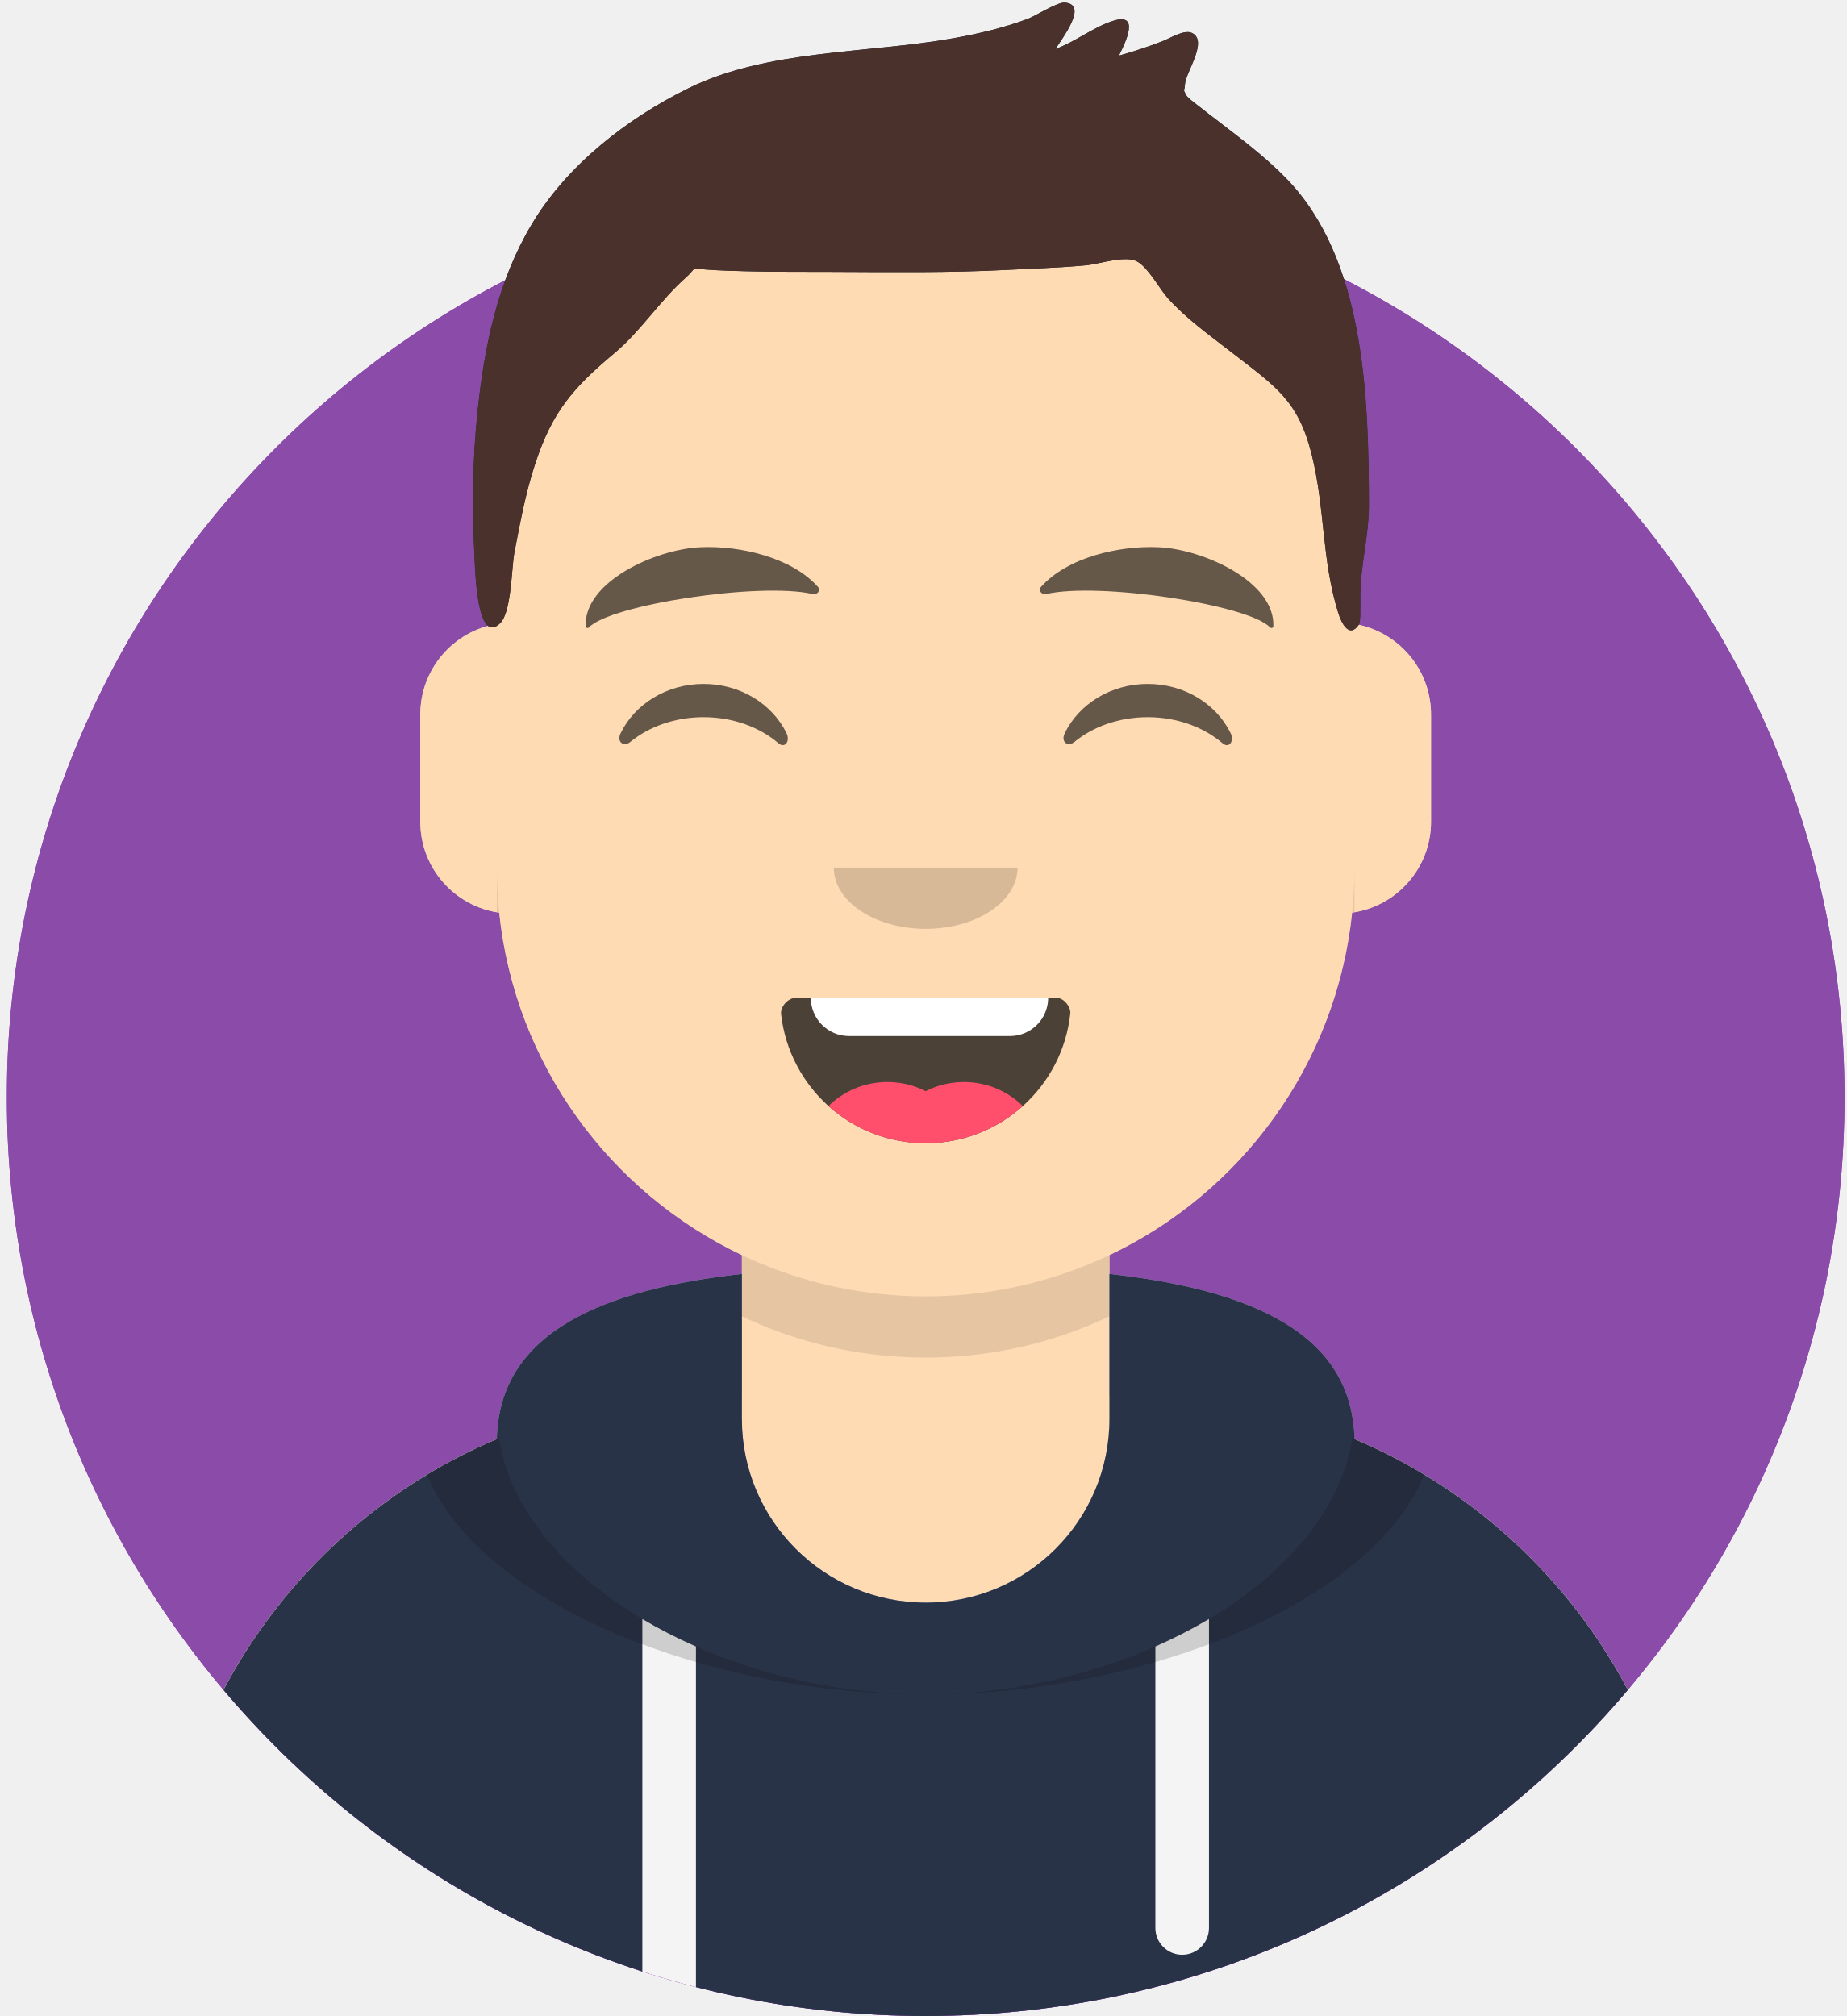
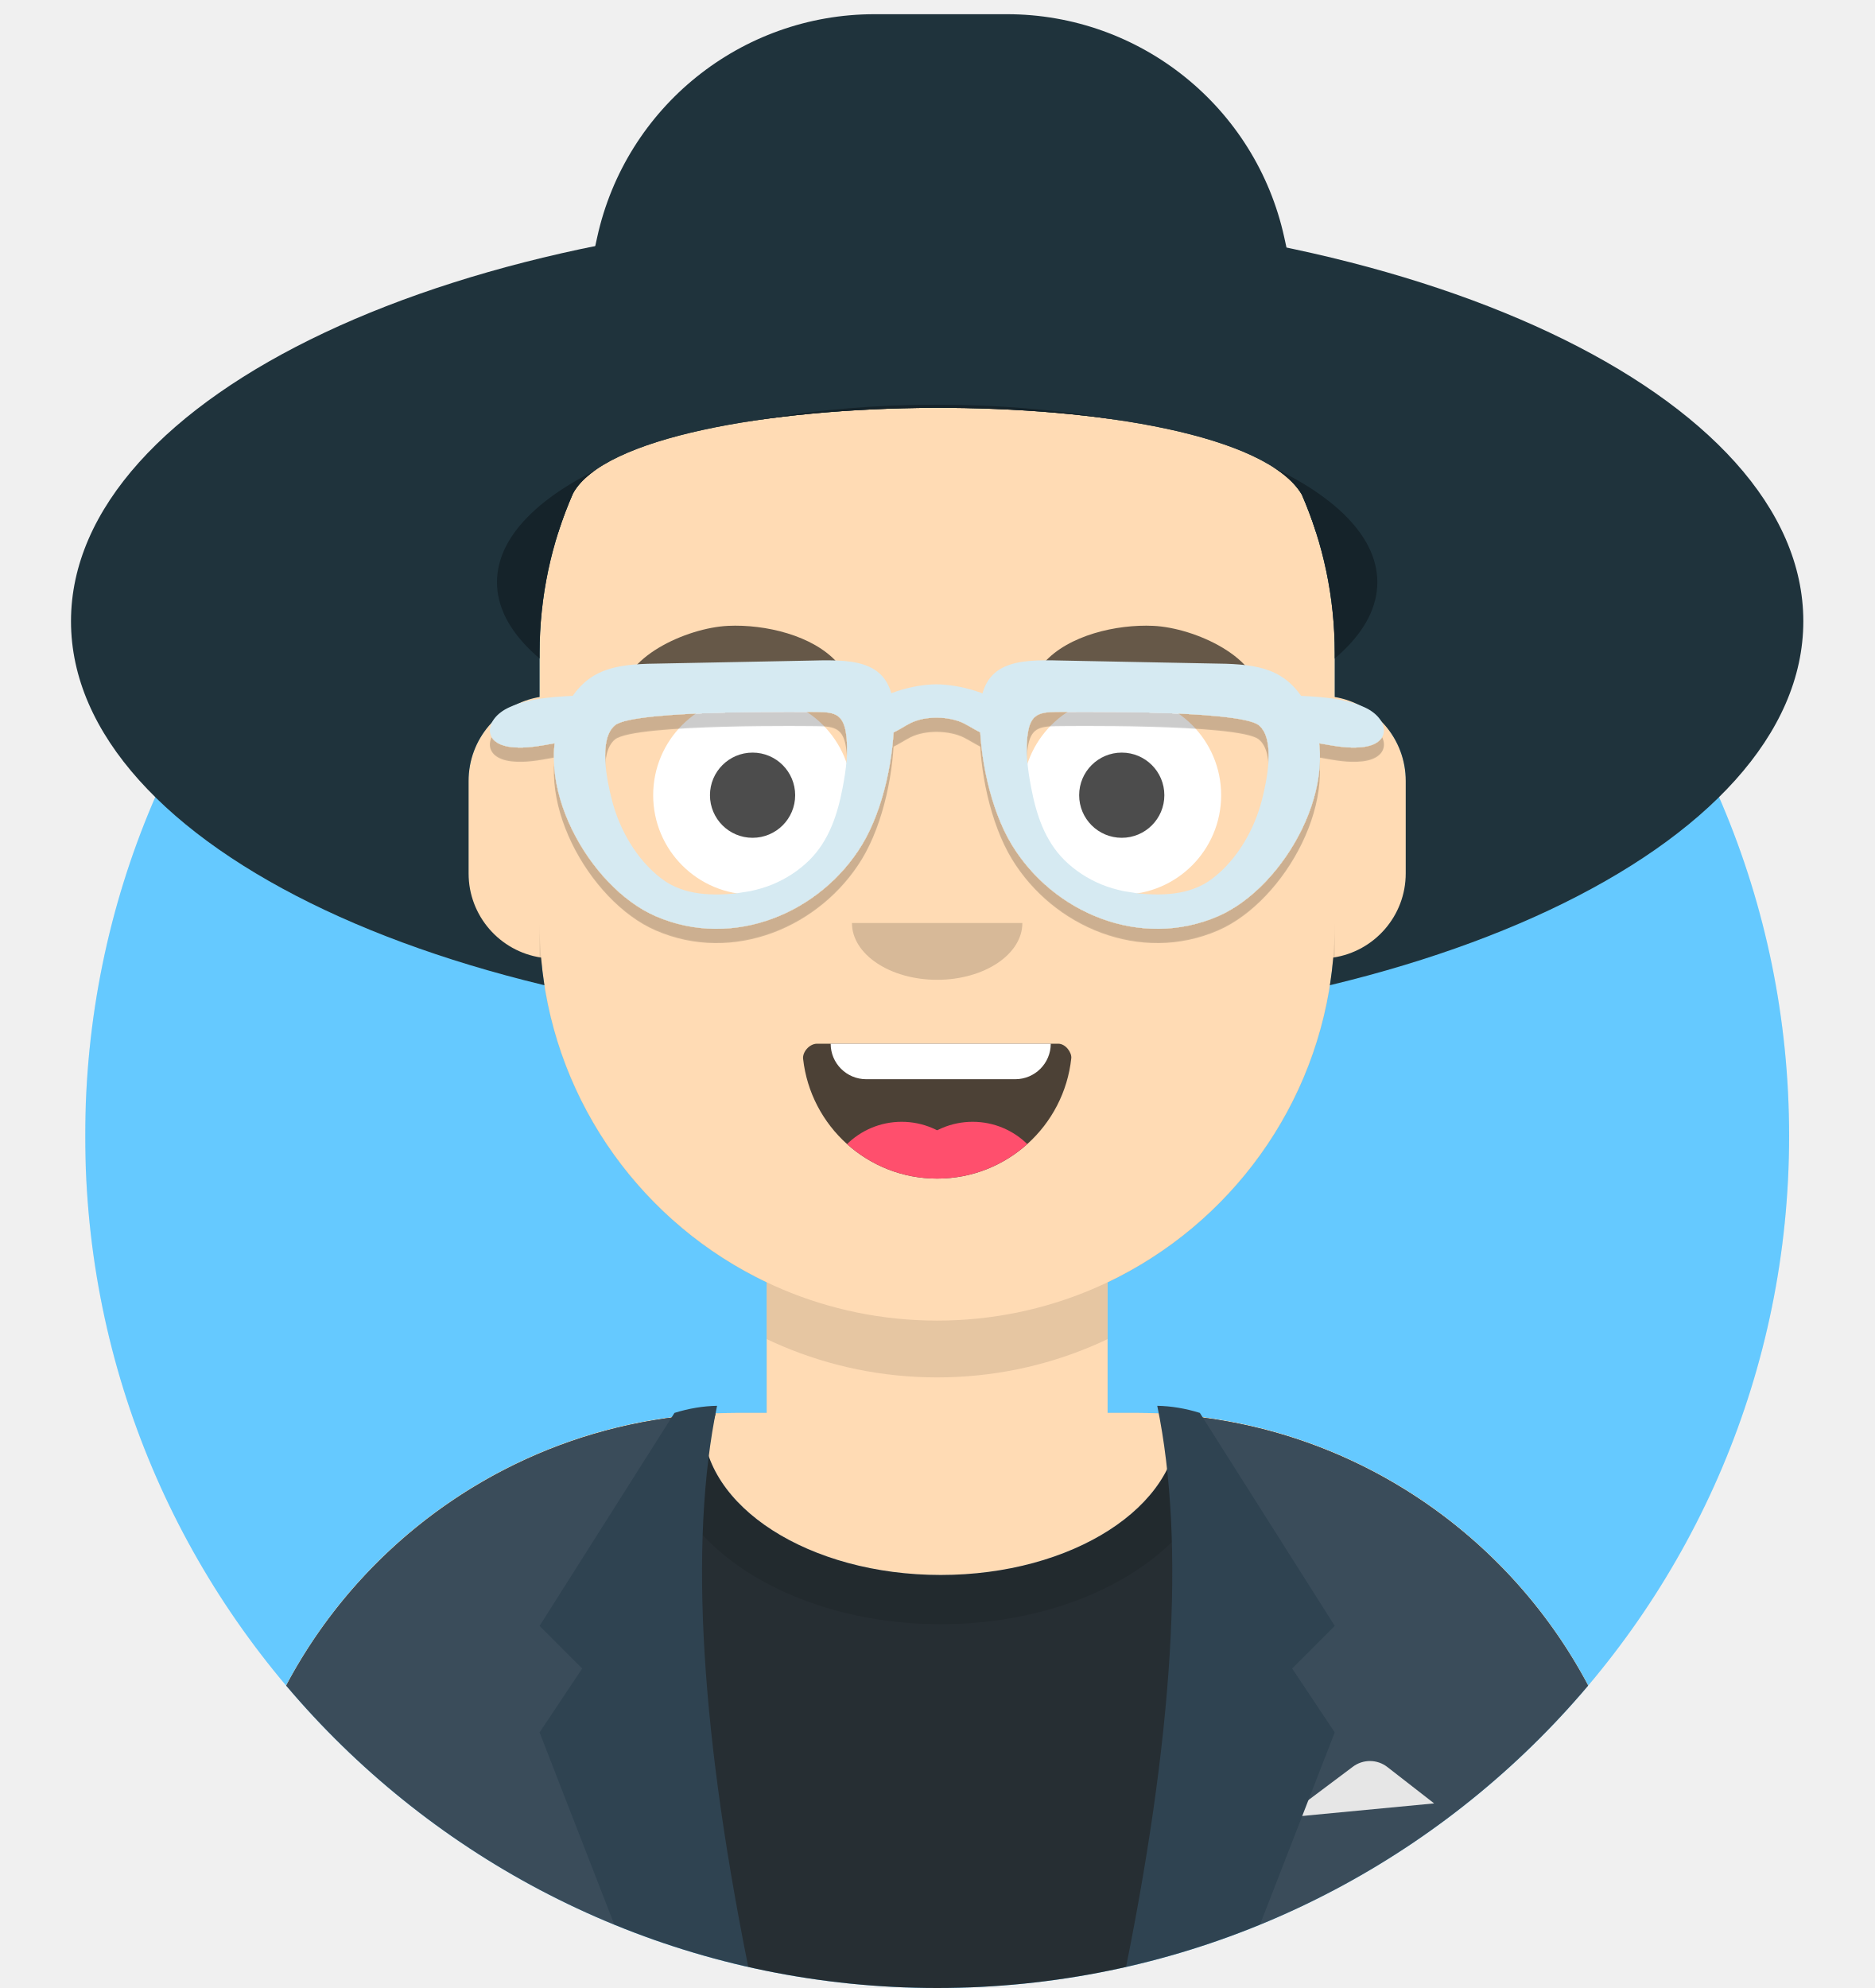
- <svg xmlns="http://www.w3.org/2000/svg" xmlns:xlink="http://www.w3.org/1999/xlink" width="217px" height="237px" viewBox="0 0 217 237" version="1.1">
+ <svg xmlns="http://www.w3.org/2000/svg" xmlns:xlink="http://www.w3.org/1999/xlink" width="264px" height="280px" viewBox="0 0 264 280" version="1.1">
  <defs>
-     <circle id="path-1" cx="108" cy="108" r="108" />
-     <path d="M-3.19744231e-14,144 L-3.19744231e-14,-1.42108547e-14 L237.6,-1.42108547e-14 L237.6,144 L226.8,144 C226.8,203.647 178.447,252 118.8,252 C59.153,252 10.8,203.647 10.8,144 L10.8,144 L-3.19744231e-14,144 Z" id="path-3" />
-     <path d="M90,0 C117.835,-5.11323436e-15 140.4,22.565 140.4,50.4 L140.401,55.949 C145.508,56.807 149.4,61.249 149.4,66.6 L149.4,79.2 C149.4,84.647 145.367,89.152 140.125,89.893 C138.265,107.718 127.114,122.78 111.601,130.149 L111.6,146.7 L115.2,146.7 C150.988,146.7 180,175.712 180,211.5 L180,219.6 L0,219.6 L0,211.5 C-4.38277231e-15,175.712 29.012,146.7 64.8,146.7 L68.4,146.7 L68.4,130.15 C52.886,122.78 41.735,107.718 39.875,89.893 C34.633,89.152 30.6,84.647 30.6,79.2 L30.6,66.6 C30.6,61.249 34.492,56.806 39.6,55.949 L39.6,50.4 C39.6,22.565 62.165,5.11323436e-15 90,0 Z" id="path-5" />
-     <path d="M140.401,11.764 C156.691,13.587 169.2,18.597 169.2,31.569 L169.194,31.18 C192.467,41.01 208.8,64.047 208.8,90.9 L208.8,99 L28.8,99 L28.8,90.9 C28.8,64.047 45.133,41.01 68.406,31.18 C68.653,18.496 81.073,13.568 97.2,11.764 L97.2,28.8 C97.2,40.729 106.871,50.4 118.8,50.4 C130.729,50.4 140.4,40.729 140.4,28.8 L140.4,28.8 Z" id="path-7" />
-     <path d="M31.606,13.615 C32.558,22.158 39.803,28.8 48.6,28.8 C57.424,28.8 64.687,22.117 65.603,13.536 C65.676,12.845 64.905,11.7 63.938,11.7 C50.534,11.7 40.264,11.7 33.378,11.7 C32.406,11.7 31.511,12.761 31.606,13.615 Z" id="path-9" />
-     <rect id="path-11" x="0" y="0" width="237.6" height="252" />
-     <path d="M118.135,20.928 C115.651,18.39 112.767,16.236 109.962,14.076 C109.343,13.6 108.715,13.135 108.109,12.641 C107.972,12.528 106.563,11.519 106.394,11.148 C105.988,10.254 106.224,10.95 106.28,9.884 C106.35,8.535 109.1,4.727 107.048,3.854 C106.146,3.47 104.536,4.492 103.67,4.83 C101.977,5.49 100.263,6.054 98.512,6.54 C99.351,4.869 100.95,1.524 97.944,2.419 C95.603,3.116 93.421,4.91 91.068,5.753 C91.847,4.477 94.96,0.523 92.147,0.302 C91.271,0.233 88.724,1.875 87.782,2.226 C84.959,3.275 82.075,3.953 79.111,4.487 C69.033,6.304 57.248,5.786 47.923,10.374 C40.735,13.911 33.636,19.4 29.484,26.389 C25.481,33.125 23.984,40.498 23.146,48.217 C22.532,53.882 22.482,59.738 22.769,65.424 C22.863,67.287 23.073,75.874 25.779,73.273 C27.127,71.978 27.117,66.745 27.457,64.974 C28.133,61.451 28.783,57.911 29.91,54.5 C31.895,48.49 34.238,45.687 39.184,41.547 C42.359,38.89 44.588,35.3 47.625,32.62 C48.99,31.416 47.949,31.542 50.143,31.7 C51.616,31.806 53.097,31.846 54.574,31.885 C57.99,31.974 61.412,31.951 64.829,31.963 C71.711,31.988 78.561,32.085 85.437,31.725 C88.492,31.565 91.556,31.478 94.603,31.195 C96.306,31.038 99.326,29.947 100.728,30.78 C102.01,31.543 103.342,34.034 104.263,35.054 C106.438,37.464 109.032,39.305 111.576,41.282 C116.881,45.403 119.559,46.98 121.17,53.421 C122.775,59.838 122.325,65.791 124.312,72.106 C124.662,73.217 125.586,75.13 126.726,73.415 C126.937,73.096 126.883,71.345 126.883,70.337 C126.883,66.27 127.913,63.218 127.9,59.123 C127.849,46.674 127.447,30.442 118.135,20.928 Z" id="path-13" />
+     <circle id="path-1" cx="120" cy="120" r="120" />
+     <path d="M12,160 C12,226.274 65.726,280 132,280 C198.274,280 252,226.274 252,160 L264,160 L264,-1.42108547e-14 L-3.19744231e-14,-1.42108547e-14 L-3.19744231e-14,160 L12,160 Z" id="path-3" />
+     <path d="M124,144.611 L124,163 L128,163 L128,163 C167.765,163 200,195.235 200,235 L200,244 L0,244 L0,235 C-4.86974701e-15,195.235 32.235,163 72,163 L72,163 L76,163 L76,144.611 C58.763,136.422 46.372,119.687 44.305,99.881 C38.48,99.058 34,94.052 34,88 L34,74 C34,68.054 38.325,63.118 44,62.166 L44,56 L44,56 C44,25.072 69.072,5.68137151e-15 100,0 L100,0 L100,0 C130.928,-5.68137151e-15 156,25.072 156,56 L156,62.166 C161.675,63.118 166,68.054 166,74 L166,88 C166,94.052 161.52,99.058 155.695,99.881 C153.628,119.687 141.237,136.422 124,144.611 Z" id="path-5" />
  </defs>
-   <g id="Website" stroke="none" stroke-width="1" fill="none" fill-rule="evenodd">
-     <g id="mf-avatar" transform="translate(-10, -15)">
-       <g id="Circle" transform="translate(10.8, 36)">
-         <mask id="mask-2" fill="white">
-           <use xlink:href="#path-1" />
+   <g id="Avataaar" stroke="none" stroke-width="1" fill="none" fill-rule="evenodd">
+     <g transform="translate(-825, -1100)" id="Avataaar/Circle">
+       <g transform="translate(825, 1100)">
+         <g id="Circle" stroke-width="1" fill-rule="evenodd" transform="translate(12, 40)">
+           <mask id="mask-2" fill="white">
+             <use xlink:href="#path-1" />
+           </mask>
+           <use id="Circle-Background" fill="#E6E6E6" xlink:href="#path-1" />
+           <g id="Color/Palette/Blue-01" mask="url(#mask-2)" fill="#65C9FF">
+             <rect id="🖍Color" x="0" y="0" width="240" height="240" />
+           </g>
+         </g>
+         <mask id="mask-4" fill="white">
+           <use xlink:href="#path-3" />
        </mask>
-         <use id="Circle-Background" fill="#972dc2" xlink:href="#path-1" />
-         <g id="🖍-Circle-Color" mask="url(#mask-2)" fill="#8a4ca8">
-           <rect id="🖍Color" x="0" y="0" width="216.445" height="216" />
-         </g>
-       </g>
-       <mask id="mask-4" fill="white">
-         <use xlink:href="#path-3" />
-       </mask>
-       <g id="Mask" />
-       <g id="Avataaar" mask="url(#mask-4)">
-         <g id="Body" transform="translate(28.8, 32.4)">
-           <mask id="mask-6" fill="white">
-             <use xlink:href="#path-5" />
-           </mask>
-           <use fill="#D0C6AC" xlink:href="#path-5" />
-           <g id="Skin/👶🏻-05-Pale" mask="url(#mask-6)" fill="#FFDBB4">
-             <g transform="translate(-28.8, 0)" id="Color">
-               <rect x="0" y="0" width="238.384" height="220.355" />
+         <g id="Mask" />
+         <g id="Avataaar" stroke-width="1" fill-rule="evenodd" mask="url(#mask-4)">
+           <g id="Body" transform="translate(32, 36)">
+             <mask id="mask-6" fill="white">
+               <use xlink:href="#path-5" />
+             </mask>
+             <use fill="#D0C6AC" xlink:href="#path-5" />
+             <g id="Skin/👶🏽-03-Brown" mask="url(#mask-6)" fill="#FFDBB4">
+               <g transform="translate(-32, 0)" id="Color">
+                 <rect x="0" y="0" width="264" height="244" />
+               </g>
+             </g>
+             <path d="M156,79 L156,102 C156,132.928 130.928,158 100,158 C69.072,158 44,132.928 44,102 L44,79 L44,94 C44,124.928 69.072,150 100,150 C130.928,150 156,124.928 156,94 L156,79 Z" id="Neck-Shadow" fill-opacity="0.1" fill="#000000" mask="url(#mask-6)" />
+           </g>
+           <g id="Clothing/Blazer-+-Shirt" transform="translate(0, 170)">
+             <defs>
+               <path d="M133.96,0.295 C170.936,3.325 200,34.294 200,72.052 L200,81 L0,81 L0,72.052 C1.22536245e-14,33.953 29.592,2.765 67.045,0.22 C67.015,0.593 67,0.969 67,1.348 C67,13.211 81.998,22.828 100.5,22.828 C119.002,22.828 134,13.211 134,1.348 C134,0.995 133.987,0.644 133.96,0.295 Z" id="react-path-170" />
+             </defs>
+             <g id="Shirt" transform="translate(32, 29)">
+               <mask id="react-mask-171" fill="white">
+                 <use xlink:href="#react-path-170" />
+               </mask>
+               <use id="Clothes" fill="#E6E6E6" xlink:href="#react-path-170" />
+               <g id="Color/Palette/Black" mask="url(#react-mask-171)" fill="#262E33">
+                 <g transform="translate(-32, -29)" id="🖍Color">
+                   <rect x="0" y="0" width="264" height="110" />
+                 </g>
+               </g>
+               <g id="Shadowy" opacity="0.6" mask="url(#react-mask-171)" fill-opacity="0.16" fill="#000000">
+                 <g transform="translate(60, -25)" id="Hola-👋🏼">
+                   <ellipse cx="40.5" cy="27.848" rx="39.635" ry="26.914" />
+                 </g>
+               </g>
+             </g>
+             <g id="Blazer" transform="translate(32, 28)">
+               <path d="M68.785,1.122 C30.512,2.804 -1.89486556e-14,34.365 -1.42108547e-14,73.052 L0,73.052 L0,82 L69.362,82 C65.961,69.92 64,55.709 64,40.5 C64,26.173 65.74,12.731 68.785,1.122 Z M131.638,82 L200,82 L200,73.052 C200,34.707 170.025,3.363 132.229,1.174 C135.265,12.771 137,26.194 137,40.5 C137,55.709 135.039,69.92 131.638,82 Z" id="Saco" fill="#3A4C5A" />
+               <path d="M149,58 L158.556,50.833 L158.556,50.833 C159.999,49.751 161.988,49.768 163.412,50.876 L170,56 L149,58 Z" id="Pocket-hanky" fill="#E6E6E6" />
+               <path d="M69,1.13686838e-13 C65,19.333 66.667,46.667 74,82 L58,82 L44,46 L50,37 L44,31 L63,1 C65.028,0.369 67.028,0.036 69,1.13686838e-13 Z" id="Wing" fill="#2F4351" />
+               <path d="M151,1.13686838e-13 C147,19.333 148.667,46.667 156,82 L140,82 L126,46 L132,37 L126,31 L145,1 C147.028,0.369 149.028,0.036 151,1.13686838e-13 Z" id="Wing" fill="#2F4351" transform="translate(141, 41) scale(-1, 1) translate(-141, -41) " />
            </g>
          </g>
-           <path d="M39.6,84.6 C39.6,112.435 62.165,135 90,135 C117.835,135 140.4,112.435 140.4,84.6 L140.4,84.6 L140.4,91.8 C140.4,119.635 117.835,142.2 90,142.2 C62.165,142.2 39.6,119.635 39.6,91.8 Z" id="Neck-Shadow" fill-opacity="0.1" fill="#000000" mask="url(#mask-6)" />
-         </g>
-         <g id="Clothing/Hoodie" transform="translate(0, 153)">
-           <mask id="mask-8" fill="white">
-             <use xlink:href="#path-7" />
-           </mask>
-           <use id="Hoodie" fill="#B7C1DB" fill-rule="evenodd" xlink:href="#path-7" />
-           <g id="Color/Palette/Slate" mask="url(#mask-8)" fill="#293347" fill-rule="evenodd">
-             <rect id="🖍Color" x="0" y="0" width="238.491" height="99" />
-           </g>
-           <path d="M91.8,55.565 L91.8,99 L85.5,99 L85.499,52.335 C87.483,53.514 89.592,54.594 91.8,55.565 Z M152.101,52.334 L152.1,88.65 C152.1,90.39 150.69,91.8 148.95,91.8 C147.21,91.8 145.8,90.39 145.8,88.65 L145.801,55.565 C148.009,54.594 150.118,53.513 152.101,52.334 Z" id="Straps" fill="#F4F4F4" fill-rule="evenodd" mask="url(#mask-8)" />
-           <path d="M155.733,11.451 C169.28,14.013 178.65,19.118 178.65,29.077 C178.65,46.818 148.916,61.2 118.8,61.2 C88.684,61.2 58.95,46.818 58.95,29.077 C58.95,19.118 68.32,14.013 81.867,11.451 C73.689,14.466 68.4,19.534 68.4,27.969 C68.4,46.322 93.439,61.2 118.8,61.2 C144.161,61.2 169.2,46.322 169.2,27.969 C169.2,19.71 164.13,14.679 156.241,11.642 Z" id="Shadow" fill-opacity="0.16" fill="#000000" fill-rule="evenodd" mask="url(#mask-8)" />
-         </g>
-         <g id="Face" transform="translate(68.4, 73.8)">
-           <g id="Mouth/Smile" transform="translate(1.8, 46.8)">
-             <mask id="mask-10" fill="white">
-               <use xlink:href="#path-9" />
-             </mask>
-             <use id="Mouth" fill-opacity="0.7" fill="#000000" fill-rule="evenodd" xlink:href="#path-9" />
-             <path d="M39.6,1.8 L58.5,1.8 C60.985,1.8 63,3.815 63,6.3 L63,11.7 C63,14.185 60.985,16.2 58.5,16.2 L39.6,16.2 C37.115,16.2 35.1,14.185 35.1,11.7 L35.1,6.3 C35.1,3.815 37.115,1.8 39.6,1.8 Z" id="Teeth" fill="#FFFFFF" fill-rule="evenodd" mask="url(#mask-10)" />
-             <g id="Tongue" stroke-width="1" fill-rule="evenodd" mask="url(#mask-10)" fill="#FF4F6D">
-               <g transform="translate(34.2, 21.6)">
-                 <circle cx="9.9" cy="9.9" r="9.9" />
-                 <circle cx="18.9" cy="9.9" r="9.9" />
+           <g id="Face" transform="translate(76, 82)" fill="#000000">
+             <g id="Mouth/Smile" transform="translate(2, 52)">
+               <defs>
+                 <path d="M35.118,15.128 C36.176,24.62 44.226,32 54,32 C63.804,32 71.874,24.574 72.892,15.04 C72.974,14.273 72.117,13 71.043,13 C56.149,13 44.738,13 37.087,13 C36.007,13 35.012,14.178 35.118,15.128 Z" id="react-path-172" />
+               </defs>
+               <mask id="react-mask-173" fill="white">
+                 <use xlink:href="#react-path-172" />
+               </mask>
+               <use id="Mouth" fill-opacity="0.7" fill="#000000" fill-rule="evenodd" xlink:href="#react-path-172" />
+               <rect id="Teeth" fill="#FFFFFF" fill-rule="evenodd" mask="url(#react-mask-173)" x="39" y="2" width="31" height="16" rx="5" />
+               <g id="Tongue" stroke-width="1" fill-rule="evenodd" mask="url(#react-mask-173)" fill="#FF4F6D">
+                 <g transform="translate(38, 24)">
+                   <circle cx="11" cy="11" r="11" />
+                   <circle cx="21" cy="11" r="11" />
+                 </g>
              </g>
            </g>
+             <g id="Nose/Default" transform="translate(28, 40)" fill-opacity="0.16">
+               <path d="M16,8 C16,12.418 21.373,16 28,16 L28,16 C34.627,16 40,12.418 40,8" id="Nose" />
+             </g>
+             <g id="Eyes/Surprised-😳" transform="translate(0, 8)">
+               <circle id="The-White-Stuff" fill="#FFFFFF" cx="30" cy="22" r="14" />
+               <circle id="Eye-Ball" fill="#FFFFFF" cx="82" cy="22" r="14" />
+               <circle id="Eye" fill-opacity="0.7" fill="#000000" cx="30" cy="22" r="6" />
+               <circle id="Eye" fill-opacity="0.7" fill="#000000" cx="82" cy="22" r="6" />
+             </g>
+             <g id="Eyebrow/Natural/Default-Natural" fill-opacity="0.6">
+               <path d="M26.039,6.21 C20.278,6.983 11.293,12.005 12.044,17.818 C12.069,18.008 12.357,18.067 12.481,17.908 C14.967,14.72 34.193,10.037 41.194,11.015 C41.835,11.104 42.258,10.443 41.821,10.03 C38.077,6.495 31.2,5.512 26.039,6.21" id="Eyebrow" transform="translate(27, 12) rotate(5) translate(-27, -12) " />
+               <path d="M85.039,6.21 C79.278,6.983 70.293,12.005 71.044,17.818 C71.069,18.008 71.357,18.067 71.481,17.908 C73.967,14.72 93.193,10.037 100.194,11.015 C100.835,11.104 101.258,10.443 100.821,10.03 C97.077,6.495 90.2,5.512 85.039,6.21" id="Eyebrow" transform="translate(86, 12) scale(-1, 1) rotate(5) translate(-86, -12) " />
+             </g>
          </g>
-           <g id="Nose/Default" transform="translate(25.2, 36)" fill="#000000" fill-opacity="0.16">
-             <path d="M14.4,7.2 C14.4,11.176 19.235,14.4 25.2,14.4 L25.2,14.4 C31.165,14.4 36,11.176 36,7.2" id="Nose" />
-           </g>
-           <g id="Eyes/Happy-😁" transform="translate(0, 7.2)" fill="#000000" fill-opacity="0.6">
-             <path d="M14.544,20.203 C16.206,16.784 19.948,14.4 24.298,14.4 C28.632,14.4 32.363,16.767 34.034,20.166 C34.53,21.176 33.824,22.003 33.112,21.39 C30.906,19.494 27.773,18.309 24.298,18.309 C20.931,18.309 17.886,19.421 15.694,21.214 C14.892,21.87 14.058,21.203 14.544,20.203 Z" id="Squint" />
-             <path d="M66.744,20.203 C68.406,16.784 72.148,14.4 76.498,14.4 C80.832,14.4 84.563,16.767 86.234,20.166 C86.73,21.176 86.024,22.003 85.312,21.39 C83.106,19.494 79.973,18.309 76.498,18.309 C73.131,18.309 70.086,19.421 67.894,21.214 C67.092,21.87 66.258,21.203 66.744,20.203 Z" id="Squint" />
-           </g>
-           <g id="Eyebrow/Natural/Default-Natural" fill="#000000" fill-opacity="0.6">
-             <path d="M23.435,5.589 C18.25,6.285 10.164,10.805 10.84,16.036 C10.862,16.207 11.121,16.261 11.233,16.118 C13.471,13.248 30.774,9.033 37.075,9.913 C37.652,9.994 38.032,9.399 37.639,9.027 C34.269,5.845 28.08,4.961 23.435,5.589" id="Eyebrow" transform="translate(24.3, 10.8) rotate(5) translate(-24.3, -10.8) " />
-             <path d="M76.535,5.589 C71.35,6.285 63.264,10.805 63.94,16.036 C63.962,16.207 64.221,16.261 64.333,16.118 C66.571,13.248 83.874,9.033 90.175,9.913 C90.752,9.994 91.132,9.399 90.739,9.027 C87.369,5.845 81.18,4.961 76.535,5.589" id="Eyebrow" transform="translate(77.4, 10.8) scale(-1, 1) rotate(5) translate(-77.4, -10.8) " />
-           </g>
-         </g>
-         <g id="Top">
-           <mask id="mask-12" fill="white">
-             <use xlink:href="#path-11" />
-           </mask>
-           <g id="Mask" />
-           <g mask="url(#mask-12)">
-             <g transform="translate(43, 15)">
-               <mask id="mask-14" fill="white">
-                 <use xlink:href="#path-13" />
-               </mask>
-               <use id="Short-Hair" stroke="none" fill="#1F3140" fill-rule="evenodd" xlink:href="#path-13" />
-               <g id="Color/Hair/Brown-Dark" stroke="none" fill="none" mask="url(#mask-14)" fill-rule="evenodd">
-                 <g transform="translate(-43.1, -15)" fill="#4A312C" id="Color">
-                   <rect x="0" y="0" width="239.107" height="252.406" />
+           <g id="Top" stroke-width="1" fill-rule="evenodd">
+             <defs>
+               <rect id="react-path-158" x="0" y="0" width="264" height="280" />
+               <path d="M156,180.611 C173.531,172.283 186.048,155.115 187.791,134.867 C193.569,134.002 198,129.019 198,123 L198,110 C198,104.054 193.675,99.118 188,98.166 L188,92 C188,84.055 186.345,76.496 183.362,69.649 C173.435,53 89.313,53.803 80.71,69.485 C77.681,76.375 76,83.991 76,92 L76,98.166 C70.325,99.118 66,104.054 66,110 L66,123 C66,129.019 70.431,134.002 76.209,134.867 C77.952,155.115 90.469,172.283 108,180.611 L108,199 L104,199 L104,199 C64.235,199 32,231.235 32,271 L32,280 L232,280 L232,271 C232,231.235 199.765,199 160,199 L156,199 L156,180.611 Z M0,5.68434189e-14 L264,5.68434189e-14 L264,280 L0,280 L0,5.68434189e-14 Z" id="react-path-157" />
+               <filter x="-0.8%" y="-2.0%" width="101.5%" height="108.0%" filterUnits="objectBoundingBox" id="react-filter-154">
+                 <feOffset dx="0" dy="2" in="SourceAlpha" result="shadowOffsetOuter1" />
+                 <feColorMatrix values="0 0 0 0 0   0 0 0 0 0   0 0 0 0 0  0 0 0 0.16 0" type="matrix" in="shadowOffsetOuter1" result="shadowMatrixOuter1" />
+                 <feMerge>
+                   <feMergeNode in="shadowMatrixOuter1" />
+                   <feMergeNode in="SourceGraphic" />
+                 </feMerge>
+               </filter>
+             </defs>
+             <mask id="react-mask-155" fill="white">
+               <use xlink:href="#react-path-158" />
+             </mask>
+             <g id="Mask" />
+             <g id="Top/Accesories/Hat" mask="url(#react-mask-155)">
+               <g transform="translate(-1, 0)">
+                 <g id="Hat" stroke-width="1" fill-rule="evenodd" transform="translate(1, 0)">
+                   <mask id="react-mask-156" fill="white">
+                     <use xlink:href="#react-path-157" />
+                   </mask>
+                   <g id="Mask-Hair" />
+                   <path d="M123.182,2 L141.818,2 L141.818,2 C160.609,2 176.867,15.08 180.89,33.436 L190,75 L75,75 L84.11,33.436 L84.11,33.436 C88.133,15.08 104.391,2 123.182,2 Z" fill="#1F333C" mask="url(#react-mask-156)" />
+                   <ellipse id="Hipster" fill="#1F333C" mask="url(#react-mask-156)" cx="132" cy="87.5" rx="122" ry="57.5" />
+                   <ellipse id="Very" fill="#15232A" mask="url(#react-mask-156)" cx="132" cy="82" rx="62" ry="25" />
+                 </g>
+                 <g id="Top/_Resources/Prescription-01" fill="none" transform="translate(62, 85)" stroke-width="1">
+                   <defs>
+                     <filter x="-0.8%" y="-2.4%" width="101.5%" height="109.8%" filterUnits="objectBoundingBox" id="react-filter-163">
+                       <feOffset dx="0" dy="2" in="SourceAlpha" result="shadowOffsetOuter1" />
+                       <feColorMatrix values="0 0 0 0 0   0 0 0 0 0   0 0 0 0 0  0 0 0 0.2 0" type="matrix" in="shadowOffsetOuter1" result="shadowMatrixOuter1" />
+                       <feMerge>
+                         <feMergeNode in="shadowMatrixOuter1" />
+                         <feMergeNode in="SourceGraphic" />
+                       </feMerge>
+                     </filter>
+                   </defs>
+                   <g id="Glasses" filter="url(#react-filter-163)" transform="translate(8, 8)" fill="#D6EAF2">
+                     <path d="M46.249,7.275 C48.621,7.298 49.742,7.692 50.146,10.165 C50.555,12.671 50.157,15.487 49.685,17.955 C48.965,21.723 47.767,25.415 44.978,28.169 C43.508,29.619 41.717,30.775 39.811,31.564 C38.799,31.983 37.73,32.286 36.661,32.516 C36.349,32.583 33.682,32.95 35.318,32.764 C31.501,33.199 27.36,33.182 24.172,30.753 C20.64,28.06 18.22,23.8 17.157,19.556 C16.534,17.073 15.226,11.134 17.616,9.149 C20.353,6.875 46.249,7.275 46.249,7.275 L46.249,7.275 Z M22.218,0.49 C16.777,0.678 13.147,1.634 10.463,7.069 C5.546,17.03 13.963,31.969 23.352,36.039 C34.329,40.799 46.592,35.532 52.396,26.006 C55.469,20.962 57.022,13.323 56.922,7.504 C56.795,0.076 51.607,-0.13 45.509,0.034 L22.218,0.49 Z" id="Frame-Stuff" />
+                     <path d="M79.681,7.273 C77.309,7.295 76.188,7.689 75.784,10.163 C75.374,12.668 75.772,15.485 76.244,17.952 C76.965,21.72 78.163,25.412 80.952,28.166 C82.421,29.616 84.213,30.772 86.119,31.562 C87.131,31.981 88.2,32.284 89.268,32.513 C89.581,32.58 92.247,32.948 90.612,32.761 C94.429,33.197 98.57,33.179 101.757,30.75 C105.29,28.058 107.709,23.798 108.773,19.554 C109.396,17.071 110.703,11.132 108.314,9.147 C105.576,6.872 79.681,7.273 79.681,7.273 L79.681,7.273 Z M103.712,0.488 C109.152,0.675 112.783,1.632 115.466,7.067 C120.384,17.028 111.967,31.966 102.577,36.037 C91.6,40.797 79.338,35.529 73.534,26.004 C70.461,20.96 68.907,13.321 69.007,7.501 C69.135,0.074 74.323,-0.132 80.421,0.032 L103.712,0.488 Z" id="Frame-Stuff" />
+                     <path d="M13.197,4.927 C9.785,5.118 5.886,5.164 2.69,6.639 C-0.695,8.201 -1.218,11.739 3.049,12.226 C4.971,12.446 6.895,12.083 8.787,11.745 C10.337,11.468 12.442,11.558 13.906,10.966 C16.636,9.862 16.46,4.74 13.197,4.927" id="Frame-Stuff" />
+                     <path d="M112.735,4.927 C116.147,5.118 120.046,5.164 123.242,6.639 C126.626,8.201 127.149,11.739 122.882,12.226 C120.961,12.446 119.037,12.083 117.144,11.745 C115.595,11.468 113.49,11.558 112.025,10.966 C109.296,9.862 109.471,4.74 112.735,4.927" id="Frame-Stuff" />
+                     <path d="M73.109,7.013 C71.163,4.713 66.091,3.385 62.891,3.385 C59.691,3.385 54.768,4.713 52.822,7.013 C51.841,8.172 51.807,9.724 53.508,10.451 C55.626,11.357 57.517,9.714 59.213,8.855 C61.381,7.757 64.712,7.877 66.719,8.855 C68.427,9.688 70.305,11.357 72.423,10.451 C74.124,9.724 74.091,8.172 73.109,7.013" id="Frame-Stuff" />
+                   </g>
                </g>
              </g>
            </g>
          </g>
        </g>
      </g>
    </g>
  </g>
</svg>
